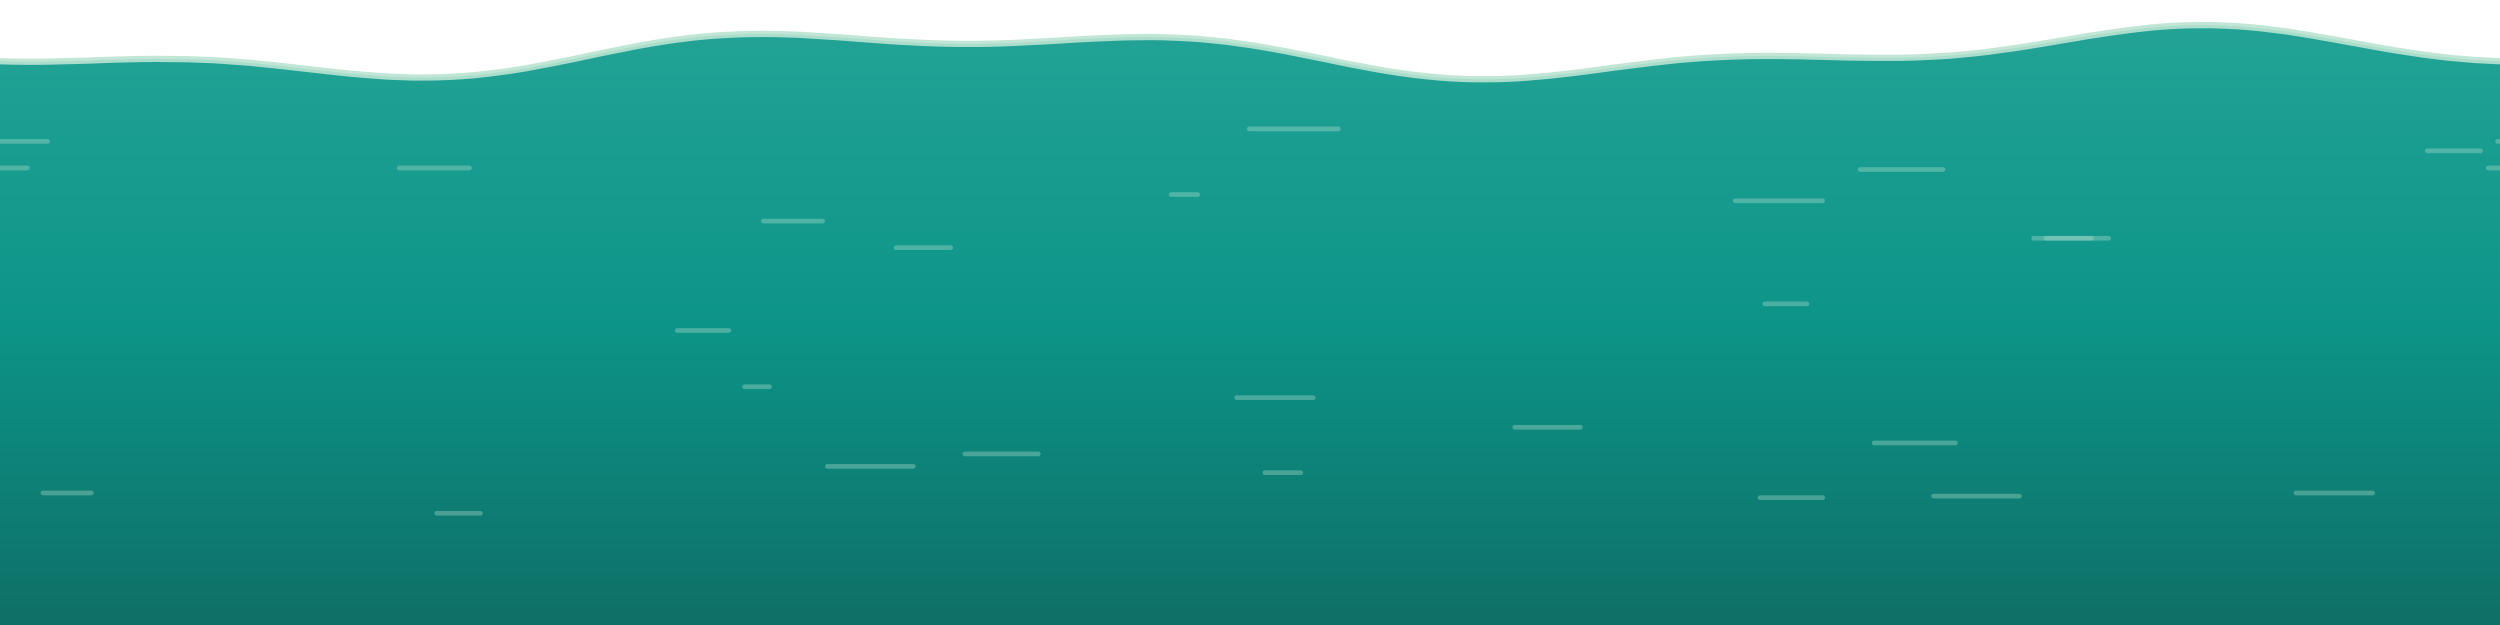
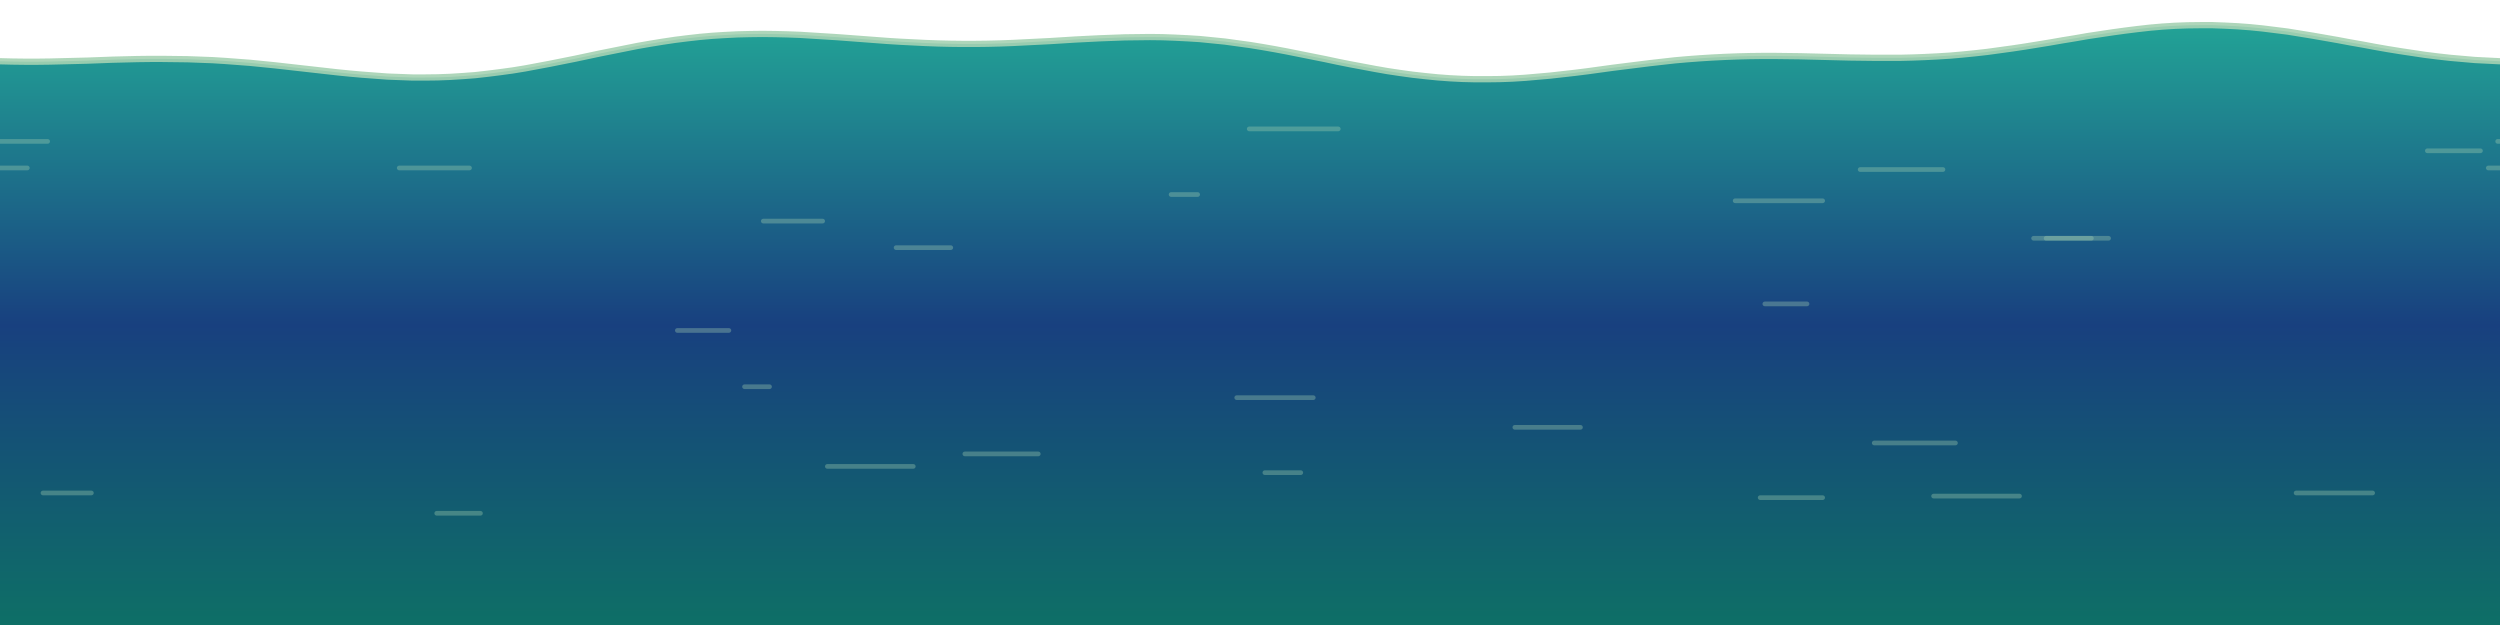
<svg xmlns="http://www.w3.org/2000/svg" viewBox="0 0 1600 400" preserveAspectRatio="none" width="1600" height="400">
  <defs>
    <linearGradient id="g" x1="0" y1="0" x2="0" y2="1">
      <stop offset="0" stop-color="#22A396" />
-       <stop offset="0.5" stop-color="#0D9488" />
+       <stop offset="0.5" stop-color="#18407f" />
      <stop offset="1" stop-color="#0E6F66" />
    </linearGradient>
  </defs>
  <path d="M0,400 L0,39.2 L8,39.4 L16,39.5 L24,39.5 L32,39.4 L40,39.2 L48,39.0 L56,38.8 L64,38.5 L72,38.2 L80,38.0 L88,37.8 L96,37.7 L104,37.7 L112,37.8 L120,37.9 L128,38.2 L136,38.5 L144,39.0 L152,39.6 L160,40.2 L168,41.0 L176,41.8 L184,42.7 L192,43.6 L200,44.5 L208,45.4 L216,46.3 L224,47.1 L232,47.8 L240,48.4 L248,49.0 L256,49.3 L264,49.6 L272,49.6 L280,49.5 L288,49.2 L296,48.7 L304,48.1 L312,47.2 L320,46.2 L328,45.1 L336,43.8 L344,42.3 L352,40.8 L360,39.2 L368,37.6 L376,35.9 L384,34.2 L392,32.6 L400,31.0 L408,29.4 L416,28.0 L424,26.7 L432,25.5 L440,24.5 L448,23.6 L456,22.9 L464,22.4 L472,22.0 L480,21.8 L488,21.7 L496,21.8 L504,22.0 L512,22.3 L520,22.8 L528,23.3 L536,23.8 L544,24.4 L552,25.0 L560,25.6 L568,26.2 L576,26.7 L584,27.1 L592,27.5 L600,27.8 L608,28.0 L616,28.1 L624,28.1 L632,28.0 L640,27.8 L648,27.5 L656,27.1 L664,26.7 L672,26.3 L680,25.8 L688,25.3 L696,24.9 L704,24.5 L712,24.2 L720,23.9 L728,23.8 L736,23.7 L744,23.8 L752,24.1 L760,24.5 L768,25.0 L776,25.8 L784,26.6 L792,27.7 L800,28.8 L808,30.1 L816,31.5 L824,33.0 L832,34.6 L840,36.2 L848,37.8 L856,39.5 L864,41.1 L872,42.6 L880,44.1 L888,45.5 L896,46.7 L904,47.8 L912,48.7 L920,49.5 L928,50.1 L936,50.5 L944,50.7 L952,50.7 L960,50.6 L968,50.3 L976,49.8 L984,49.1 L992,48.4 L1000,47.5 L1008,46.6 L1016,45.6 L1024,44.5 L1032,43.4 L1040,42.4 L1048,41.4 L1056,40.4 L1064,39.5 L1072,38.6 L1080,37.9 L1088,37.3 L1096,36.8 L1104,36.4 L1112,36.1 L1120,35.9 L1128,35.8 L1136,35.8 L1144,35.9 L1152,36.0 L1160,36.2 L1168,36.4 L1176,36.6 L1184,36.8 L1192,36.9 L1200,37.0 L1208,37.0 L1216,37.0 L1224,36.8 L1232,36.5 L1240,36.1 L1248,35.6 L1256,34.9 L1264,34.1 L1272,33.2 L1280,32.1 L1288,31.0 L1296,29.8 L1304,28.5 L1312,27.2 L1320,25.8 L1328,24.5 L1336,23.1 L1344,21.9 L1352,20.7 L1360,19.6 L1368,18.6 L1376,17.7 L1384,17.0 L1392,16.5 L1400,16.2 L1408,16.1 L1416,16.1 L1424,16.4 L1432,16.8 L1440,17.4 L1448,18.2 L1456,19.2 L1464,20.2 L1472,21.5 L1480,22.8 L1488,24.2 L1496,25.6 L1504,27.1 L1512,28.5 L1520,30.0 L1528,31.4 L1536,32.7 L1544,33.9 L1552,35.1 L1560,36.1 L1568,37.0 L1576,37.7 L1584,38.4 L1592,38.8 L1600,39.2 L1600,400 Z" fill="url(#g)" />
-   <path d="M0,39.2 L8,39.4 L16,39.5 L24,39.5 L32,39.4 L40,39.2 L48,39.0 L56,38.8 L64,38.5 L72,38.2 L80,38.0 L88,37.8 L96,37.7 L104,37.7 L112,37.8 L120,37.9 L128,38.2 L136,38.5 L144,39.0 L152,39.6 L160,40.2 L168,41.0 L176,41.8 L184,42.7 L192,43.6 L200,44.5 L208,45.4 L216,46.3 L224,47.1 L232,47.8 L240,48.4 L248,49.0 L256,49.3 L264,49.6 L272,49.6 L280,49.5 L288,49.2 L296,48.7 L304,48.1 L312,47.2 L320,46.2 L328,45.1 L336,43.8 L344,42.3 L352,40.8 L360,39.2 L368,37.6 L376,35.9 L384,34.2 L392,32.6 L400,31.0 L408,29.4 L416,28.0 L424,26.7 L432,25.5 L440,24.5 L448,23.6 L456,22.9 L464,22.4 L472,22.0 L480,21.8 L488,21.7 L496,21.8 L504,22.0 L512,22.3 L520,22.8 L528,23.3 L536,23.8 L544,24.4 L552,25.0 L560,25.6 L568,26.2 L576,26.7 L584,27.1 L592,27.5 L600,27.8 L608,28.0 L616,28.1 L624,28.1 L632,28.0 L640,27.8 L648,27.5 L656,27.1 L664,26.7 L672,26.3 L680,25.8 L688,25.3 L696,24.9 L704,24.5 L712,24.2 L720,23.9 L728,23.8 L736,23.7 L744,23.8 L752,24.1 L760,24.5 L768,25.0 L776,25.8 L784,26.6 L792,27.7 L800,28.8 L808,30.1 L816,31.5 L824,33.0 L832,34.6 L840,36.2 L848,37.8 L856,39.5 L864,41.1 L872,42.6 L880,44.1 L888,45.5 L896,46.7 L904,47.8 L912,48.7 L920,49.5 L928,50.1 L936,50.5 L944,50.7 L952,50.7 L960,50.6 L968,50.3 L976,49.8 L984,49.1 L992,48.4 L1000,47.5 L1008,46.6 L1016,45.6 L1024,44.5 L1032,43.4 L1040,42.4 L1048,41.4 L1056,40.4 L1064,39.5 L1072,38.6 L1080,37.9 L1088,37.3 L1096,36.8 L1104,36.4 L1112,36.1 L1120,35.9 L1128,35.8 L1136,35.8 L1144,35.9 L1152,36.0 L1160,36.2 L1168,36.4 L1176,36.6 L1184,36.8 L1192,36.9 L1200,37.0 L1208,37.0 L1216,37.0 L1224,36.8 L1232,36.5 L1240,36.1 L1248,35.6 L1256,34.9 L1264,34.1 L1272,33.2 L1280,32.1 L1288,31.0 L1296,29.8 L1304,28.5 L1312,27.2 L1320,25.8 L1328,24.5 L1336,23.1 L1344,21.9 L1352,20.7 L1360,19.6 L1368,18.6 L1376,17.7 L1384,17.0 L1392,16.5 L1400,16.2 L1408,16.1 L1416,16.1 L1424,16.4 L1432,16.8 L1440,17.4 L1448,18.2 L1456,19.2 L1464,20.2 L1472,21.5 L1480,22.8 L1488,24.2 L1496,25.6 L1504,27.1 L1512,28.5 L1520,30.0 L1528,31.4 L1536,32.7 L1544,33.9 L1552,35.1 L1560,36.1 L1568,37.0 L1576,37.7 L1584,38.4 L1592,38.8 L1600,39.2" fill="none" stroke="#BAE3D1" stroke-width="4" stroke-linecap="round" opacity="0.9" />
-   <rect x="487" y="140" width="41" height="3" rx="1.5" fill="#BAE3D1" opacity="0.35" />
-   <rect x="-1113" y="140" width="41" height="3" rx="1.5" fill="#BAE3D1" opacity="0.35" />
-   <rect x="1236" y="316" width="58" height="3" rx="1.5" fill="#BAE3D1" opacity="0.35" />
-   <rect x="-364" y="316" width="58" height="3" rx="1.5" fill="#BAE3D1" opacity="0.35" />
-   <rect x="1189" y="107" width="56" height="3" rx="1.5" fill="#BAE3D1" opacity="0.35" />
-   <rect x="-411" y="107" width="56" height="3" rx="1.5" fill="#BAE3D1" opacity="0.35" />
-   <rect x="26" y="314" width="34" height="3" rx="1.5" fill="#BAE3D1" opacity="0.35" />
-   <rect x="-1574" y="314" width="34" height="3" rx="1.5" fill="#BAE3D1" opacity="0.35" />
-   <rect x="1128" y="193" width="30" height="3" rx="1.5" fill="#BAE3D1" opacity="0.35" />
-   <rect x="-472" y="193" width="30" height="3" rx="1.5" fill="#BAE3D1" opacity="0.35" />
-   <rect x="1468" y="314" width="52" height="3" rx="1.5" fill="#BAE3D1" opacity="0.35" />
-   <rect x="-132" y="314" width="52" height="3" rx="1.5" fill="#BAE3D1" opacity="0.35" />
-   <rect x="1125" y="317" width="43" height="3" rx="1.5" fill="#BAE3D1" opacity="0.35" />
-   <rect x="-475" y="317" width="43" height="3" rx="1.5" fill="#BAE3D1" opacity="0.35" />
-   <rect x="1308" y="151" width="32" height="3" rx="1.5" fill="#BAE3D1" opacity="0.35" />
-   <rect x="-292" y="151" width="32" height="3" rx="1.5" fill="#BAE3D1" opacity="0.35" />
-   <rect x="1300" y="151" width="51" height="3" rx="1.5" fill="#BAE3D1" opacity="0.35" />
-   <rect x="-300" y="151" width="51" height="3" rx="1.5" fill="#BAE3D1" opacity="0.35" />
-   <rect x="798" y="81" width="60" height="3" rx="1.5" fill="#BAE3D1" opacity="0.35" />
-   <rect x="-802" y="81" width="60" height="3" rx="1.5" fill="#BAE3D1" opacity="0.35" />
-   <rect x="1591" y="106" width="28" height="3" rx="1.5" fill="#BAE3D1" opacity="0.35" />
-   <rect x="-9" y="106" width="28" height="3" rx="1.5" fill="#BAE3D1" opacity="0.35" />
-   <rect x="1552" y="95" width="37" height="3" rx="1.5" fill="#BAE3D1" opacity="0.35" />
-   <rect x="-48" y="95" width="37" height="3" rx="1.5" fill="#BAE3D1" opacity="0.35" />
-   <rect x="1597" y="89" width="35" height="3" rx="1.5" fill="#BAE3D1" opacity="0.35" />
-   <rect x="-3" y="89" width="35" height="3" rx="1.5" fill="#BAE3D1" opacity="0.35" />
-   <rect x="968" y="272" width="45" height="3" rx="1.5" fill="#BAE3D1" opacity="0.35" />
-   <rect x="-632" y="272" width="45" height="3" rx="1.5" fill="#BAE3D1" opacity="0.35" />
-   <rect x="808" y="301" width="26" height="3" rx="1.5" fill="#BAE3D1" opacity="0.35" />
-   <rect x="-792" y="301" width="26" height="3" rx="1.5" fill="#BAE3D1" opacity="0.35" />
-   <rect x="748" y="123" width="20" height="3" rx="1.5" fill="#BAE3D1" opacity="0.35" />
-   <rect x="-852" y="123" width="20" height="3" rx="1.5" fill="#BAE3D1" opacity="0.35" />
-   <rect x="278" y="327" width="31" height="3" rx="1.5" fill="#BAE3D1" opacity="0.35" />
-   <rect x="-1322" y="327" width="31" height="3" rx="1.5" fill="#BAE3D1" opacity="0.35" />
-   <rect x="528" y="297" width="58" height="3" rx="1.5" fill="#BAE3D1" opacity="0.35" />
-   <rect x="-1072" y="297" width="58" height="3" rx="1.5" fill="#BAE3D1" opacity="0.35" />
-   <rect x="616" y="289" width="50" height="3" rx="1.5" fill="#BAE3D1" opacity="0.35" />
-   <rect x="-984" y="289" width="50" height="3" rx="1.5" fill="#BAE3D1" opacity="0.35" />
-   <rect x="790" y="253" width="52" height="3" rx="1.5" fill="#BAE3D1" opacity="0.35" />
-   <rect x="-810" y="253" width="52" height="3" rx="1.5" fill="#BAE3D1" opacity="0.35" />
-   <rect x="1198" y="282" width="55" height="3" rx="1.5" fill="#BAE3D1" opacity="0.35" />
-   <rect x="-402" y="282" width="55" height="3" rx="1.5" fill="#BAE3D1" opacity="0.35" />
-   <rect x="475" y="246" width="19" height="3" rx="1.5" fill="#BAE3D1" opacity="0.35" />
-   <rect x="-1125" y="246" width="19" height="3" rx="1.5" fill="#BAE3D1" opacity="0.35" />
-   <rect x="572" y="157" width="38" height="3" rx="1.5" fill="#BAE3D1" opacity="0.35" />
-   <rect x="-1028" y="157" width="38" height="3" rx="1.5" fill="#BAE3D1" opacity="0.35" />
-   <rect x="1109" y="127" width="59" height="3" rx="1.5" fill="#BAE3D1" opacity="0.35" />
-   <rect x="-491" y="127" width="59" height="3" rx="1.5" fill="#BAE3D1" opacity="0.35" />
-   <rect x="432" y="210" width="36" height="3" rx="1.5" fill="#BAE3D1" opacity="0.35" />
-   <rect x="-1168" y="210" width="36" height="3" rx="1.5" fill="#BAE3D1" opacity="0.35" />
-   <rect x="254" y="106" width="48" height="3" rx="1.5" fill="#BAE3D1" opacity="0.35" />
-   <rect x="-1346" y="106" width="48" height="3" rx="1.5" fill="#BAE3D1" opacity="0.35" />
+   <path d="M0,39.2 L8,39.4 L16,39.5 L24,39.5 L32,39.4 L40,39.2 L48,39.0 L56,38.8 L64,38.5 L72,38.2 L80,38.0 L88,37.8 L96,37.7 L104,37.7 L112,37.8 L120,37.9 L128,38.2 L136,38.5 L144,39.0 L152,39.6 L160,40.2 L168,41.0 L176,41.8 L184,42.7 L192,43.6 L200,44.5 L208,45.4 L216,46.3 L224,47.1 L232,47.8 L240,48.4 L248,49.0 L256,49.3 L264,49.6 L272,49.6 L280,49.5 L288,49.2 L296,48.7 L304,48.1 L312,47.2 L320,46.2 L328,45.1 L336,43.8 L344,42.3 L352,40.8 L360,39.2 L368,37.6 L376,35.9 L384,34.2 L392,32.6 L400,31.0 L408,29.4 L416,28.0 L424,26.7 L432,25.5 L440,24.5 L448,23.6 L456,22.9 L464,22.4 L472,22.0 L480,21.8 L488,21.7 L496,21.8 L504,22.0 L512,22.3 L520,22.8 L528,23.3 L536,23.8 L544,24.4 L552,25.0 L560,25.6 L568,26.2 L576,26.7 L584,27.1 L592,27.5 L600,27.8 L608,28.0 L616,28.1 L624,28.1 L632,28.0 L640,27.8 L648,27.5 L656,27.1 L664,26.7 L672,26.3 L680,25.8 L688,25.3 L696,24.9 L704,24.5 L712,24.2 L720,23.9 L728,23.8 L736,23.7 L744,23.8 L752,24.1 L760,24.5 L768,25.0 L776,25.8 L784,26.6 L792,27.7 L800,28.8 L808,30.1 L816,31.5 L824,33.0 L832,34.6 L840,36.2 L848,37.8 L856,39.5 L864,41.1 L872,42.6 L880,44.1 L888,45.5 L896,46.7 L904,47.8 L912,48.7 L920,49.5 L928,50.1 L936,50.5 L944,50.7 L952,50.7 L960,50.6 L968,50.3 L976,49.8 L984,49.1 L992,48.4 L1000,47.5 L1008,46.6 L1016,45.6 L1024,44.5 L1032,43.4 L1040,42.4 L1048,41.4 L1056,40.4 L1064,39.5 L1072,38.6 L1080,37.9 L1088,37.3 L1096,36.8 L1104,36.4 L1112,36.1 L1120,35.9 L1128,35.8 L1136,35.8 L1144,35.9 L1152,36.0 L1160,36.2 L1168,36.4 L1176,36.6 L1184,36.8 L1192,36.9 L1200,37.0 L1208,37.0 L1216,37.0 L1224,36.8 L1232,36.5 L1240,36.1 L1248,35.6 L1256,34.9 L1264,34.1 L1272,33.2 L1280,32.1 L1288,31.0 L1296,29.8 L1304,28.5 L1312,27.2 L1320,25.8 L1328,24.5 L1336,23.1 L1344,21.9 L1352,20.7 L1360,19.6 L1368,18.6 L1376,17.7 L1384,17.0 L1392,16.5 L1400,16.2 L1408,16.1 L1416,16.1 L1424,16.4 L1432,16.8 L1440,17.4 L1448,18.2 L1456,19.2 L1464,20.2 L1472,21.5 L1480,22.8 L1488,24.2 L1496,25.6 L1504,27.1 L1512,28.5 L1520,30.0 L1528,31.4 L1536,32.7 L1544,33.9 L1552,35.1 L1560,36.1 L1568,37.0 L1576,37.7 L1584,38.4 L1592,38.8 L1600,39.2" fill="none" stroke="#a5d2b2" stroke-width="4" stroke-linecap="round" opacity="0.9" />
+   <rect x="487" y="140" width="41" height="3" rx="1.5" fill="#a5d2b2" opacity="0.35" />
+   <rect x="-1113" y="140" width="41" height="3" rx="1.5" fill="#a5d2b2" opacity="0.35" />
+   <rect x="1236" y="316" width="58" height="3" rx="1.5" fill="#a5d2b2" opacity="0.35" />
+   <rect x="-364" y="316" width="58" height="3" rx="1.5" fill="#a5d2b2" opacity="0.35" />
+   <rect x="1189" y="107" width="56" height="3" rx="1.5" fill="#a5d2b2" opacity="0.35" />
+   <rect x="-411" y="107" width="56" height="3" rx="1.5" fill="#a5d2b2" opacity="0.35" />
+   <rect x="26" y="314" width="34" height="3" rx="1.5" fill="#a5d2b2" opacity="0.35" />
+   <rect x="-1574" y="314" width="34" height="3" rx="1.5" fill="#a5d2b2" opacity="0.35" />
+   <rect x="1128" y="193" width="30" height="3" rx="1.5" fill="#a5d2b2" opacity="0.35" />
+   <rect x="-472" y="193" width="30" height="3" rx="1.5" fill="#a5d2b2" opacity="0.35" />
+   <rect x="1468" y="314" width="52" height="3" rx="1.5" fill="#a5d2b2" opacity="0.35" />
+   <rect x="-132" y="314" width="52" height="3" rx="1.5" fill="#a5d2b2" opacity="0.35" />
+   <rect x="1125" y="317" width="43" height="3" rx="1.5" fill="#a5d2b2" opacity="0.35" />
+   <rect x="-475" y="317" width="43" height="3" rx="1.5" fill="#a5d2b2" opacity="0.35" />
+   <rect x="1308" y="151" width="32" height="3" rx="1.5" fill="#a5d2b2" opacity="0.35" />
+   <rect x="-292" y="151" width="32" height="3" rx="1.5" fill="#a5d2b2" opacity="0.35" />
+   <rect x="1300" y="151" width="51" height="3" rx="1.5" fill="#a5d2b2" opacity="0.35" />
+   <rect x="-300" y="151" width="51" height="3" rx="1.5" fill="#a5d2b2" opacity="0.35" />
+   <rect x="798" y="81" width="60" height="3" rx="1.5" fill="#a5d2b2" opacity="0.35" />
+   <rect x="-802" y="81" width="60" height="3" rx="1.5" fill="#a5d2b2" opacity="0.35" />
+   <rect x="1591" y="106" width="28" height="3" rx="1.5" fill="#a5d2b2" opacity="0.35" />
+   <rect x="-9" y="106" width="28" height="3" rx="1.5" fill="#a5d2b2" opacity="0.35" />
+   <rect x="1552" y="95" width="37" height="3" rx="1.5" fill="#a5d2b2" opacity="0.35" />
+   <rect x="-48" y="95" width="37" height="3" rx="1.5" fill="#a5d2b2" opacity="0.35" />
+   <rect x="1597" y="89" width="35" height="3" rx="1.5" fill="#a5d2b2" opacity="0.35" />
+   <rect x="-3" y="89" width="35" height="3" rx="1.5" fill="#a5d2b2" opacity="0.35" />
+   <rect x="968" y="272" width="45" height="3" rx="1.5" fill="#a5d2b2" opacity="0.35" />
+   <rect x="-632" y="272" width="45" height="3" rx="1.5" fill="#a5d2b2" opacity="0.35" />
+   <rect x="808" y="301" width="26" height="3" rx="1.5" fill="#a5d2b2" opacity="0.35" />
+   <rect x="-792" y="301" width="26" height="3" rx="1.5" fill="#a5d2b2" opacity="0.35" />
+   <rect x="748" y="123" width="20" height="3" rx="1.5" fill="#a5d2b2" opacity="0.35" />
+   <rect x="-852" y="123" width="20" height="3" rx="1.5" fill="#a5d2b2" opacity="0.35" />
+   <rect x="278" y="327" width="31" height="3" rx="1.5" fill="#a5d2b2" opacity="0.35" />
+   <rect x="-1322" y="327" width="31" height="3" rx="1.5" fill="#a5d2b2" opacity="0.35" />
+   <rect x="528" y="297" width="58" height="3" rx="1.5" fill="#a5d2b2" opacity="0.35" />
+   <rect x="-1072" y="297" width="58" height="3" rx="1.5" fill="#a5d2b2" opacity="0.35" />
+   <rect x="616" y="289" width="50" height="3" rx="1.5" fill="#a5d2b2" opacity="0.35" />
+   <rect x="-984" y="289" width="50" height="3" rx="1.5" fill="#a5d2b2" opacity="0.35" />
+   <rect x="790" y="253" width="52" height="3" rx="1.5" fill="#a5d2b2" opacity="0.35" />
+   <rect x="-810" y="253" width="52" height="3" rx="1.5" fill="#a5d2b2" opacity="0.35" />
+   <rect x="1198" y="282" width="55" height="3" rx="1.5" fill="#a5d2b2" opacity="0.35" />
+   <rect x="-402" y="282" width="55" height="3" rx="1.5" fill="#a5d2b2" opacity="0.35" />
+   <rect x="475" y="246" width="19" height="3" rx="1.5" fill="#a5d2b2" opacity="0.35" />
+   <rect x="-1125" y="246" width="19" height="3" rx="1.5" fill="#a5d2b2" opacity="0.35" />
+   <rect x="572" y="157" width="38" height="3" rx="1.5" fill="#a5d2b2" opacity="0.35" />
+   <rect x="-1028" y="157" width="38" height="3" rx="1.5" fill="#a5d2b2" opacity="0.35" />
+   <rect x="1109" y="127" width="59" height="3" rx="1.5" fill="#a5d2b2" opacity="0.35" />
+   <rect x="-491" y="127" width="59" height="3" rx="1.5" fill="#a5d2b2" opacity="0.35" />
+   <rect x="432" y="210" width="36" height="3" rx="1.5" fill="#a5d2b2" opacity="0.35" />
+   <rect x="-1168" y="210" width="36" height="3" rx="1.5" fill="#a5d2b2" opacity="0.35" />
+   <rect x="254" y="106" width="48" height="3" rx="1.5" fill="#a5d2b2" opacity="0.35" />
+   <rect x="-1346" y="106" width="48" height="3" rx="1.5" fill="#a5d2b2" opacity="0.35" />
</svg>
